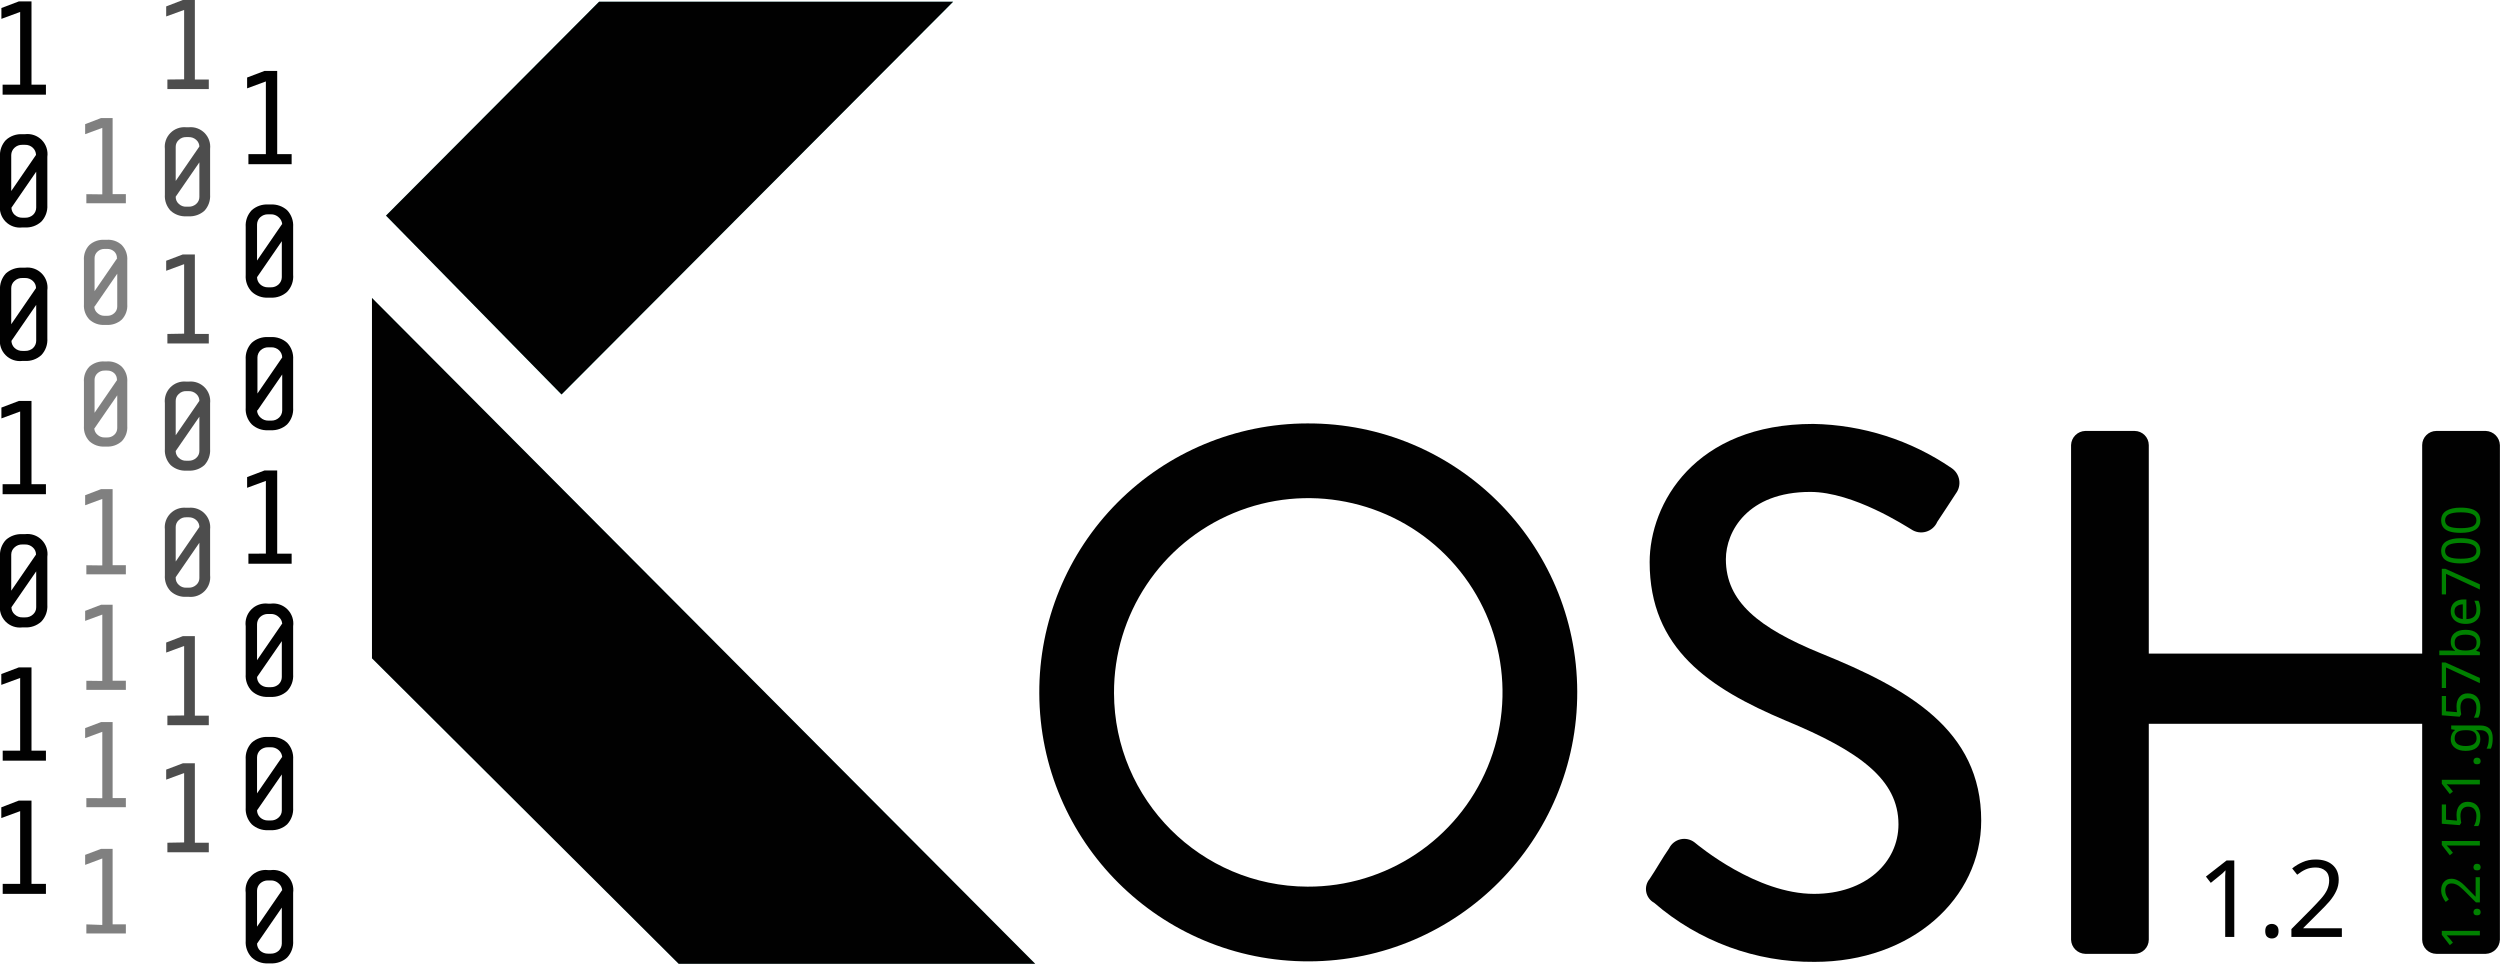
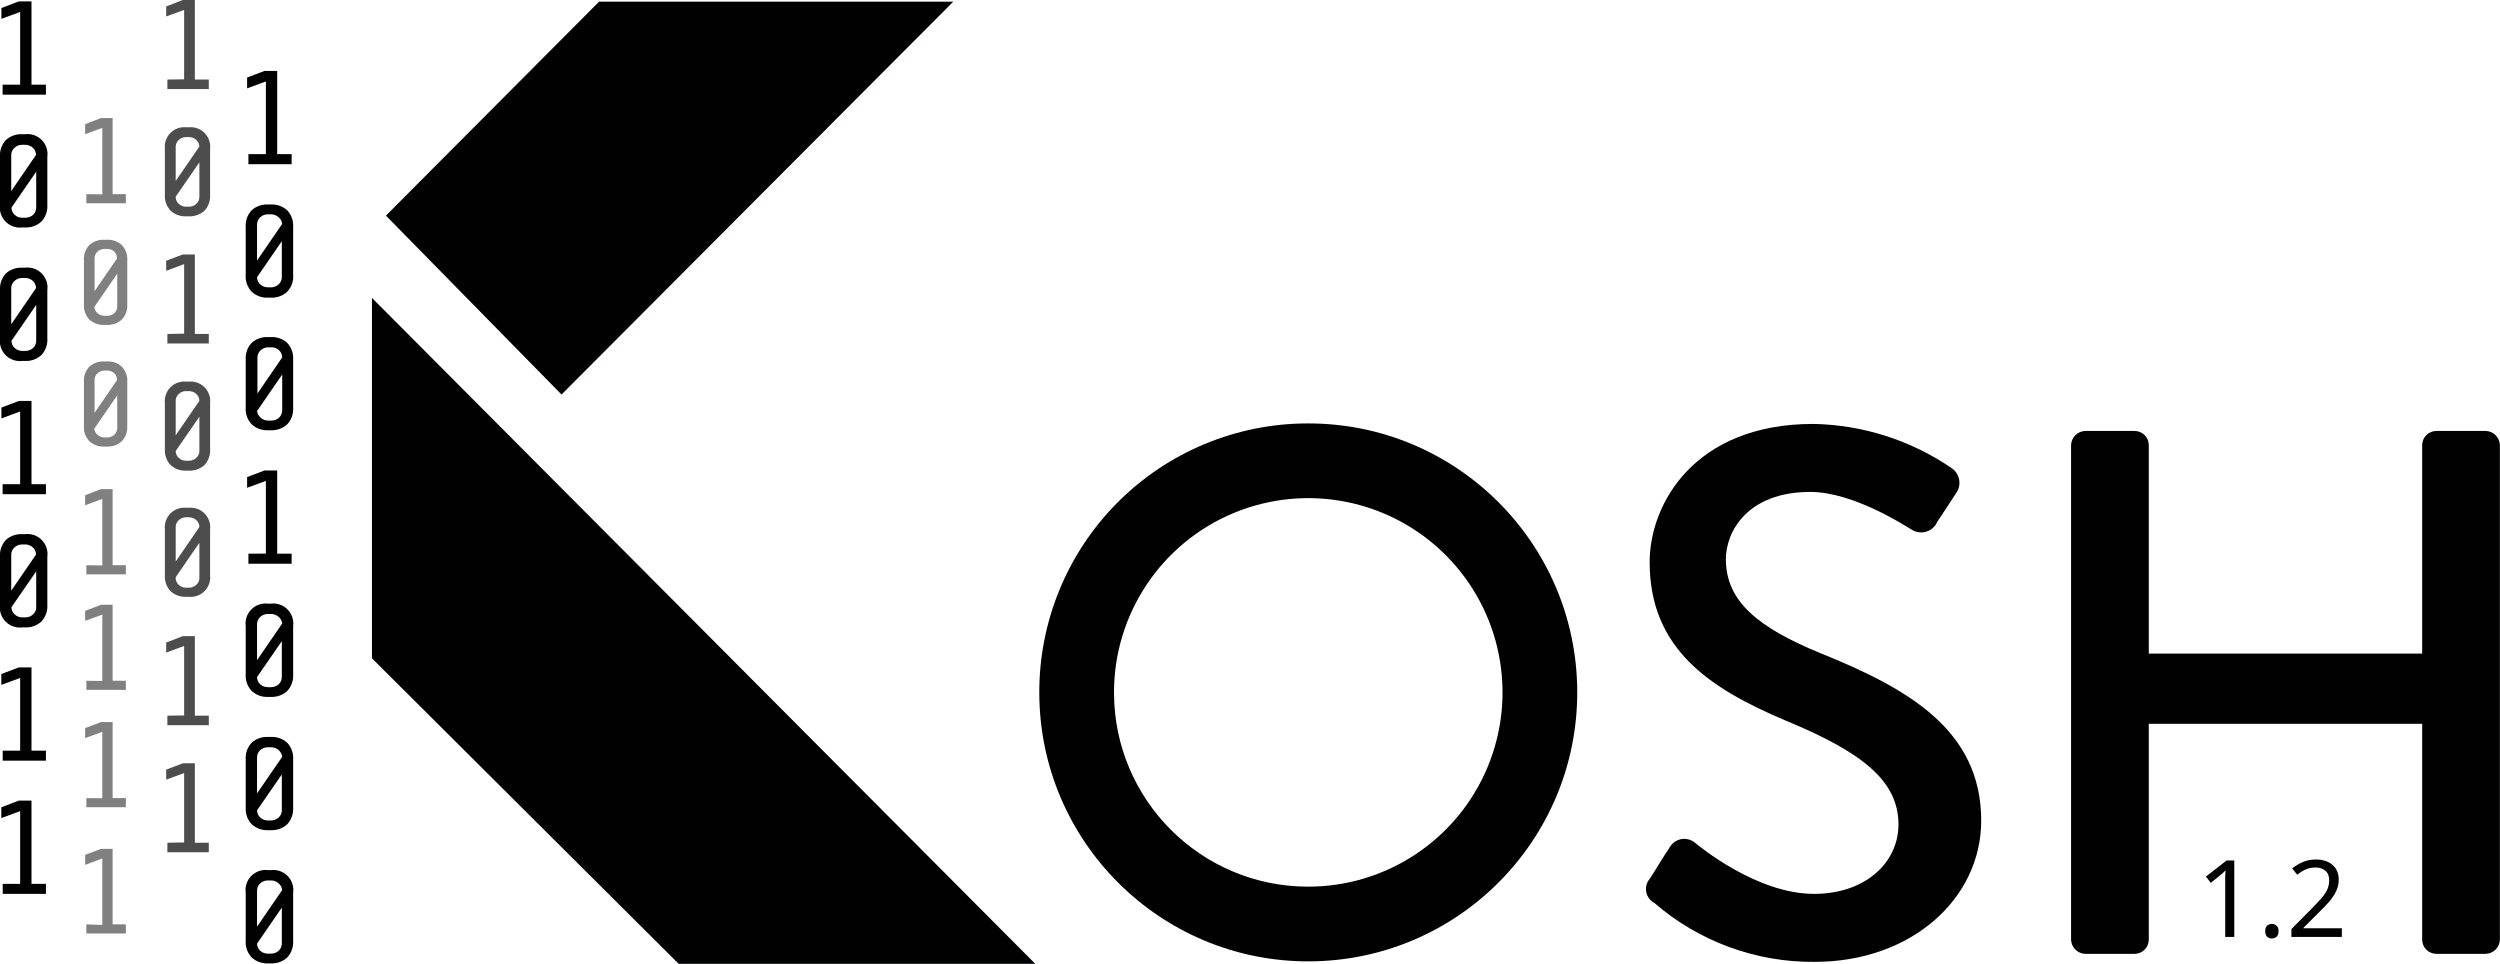
<svg xmlns="http://www.w3.org/2000/svg" viewBox="0 0 249.28 96.1" version="1.1" id="svg5833">
  <defs id="defs5750">
    <style id="style5748">.cls-1{isolation:isolate;}.cls-2,.cls-3,.cls-4,.cls-6{fill:#010101;}.cls-2,.cls-3,.cls-4,.cls-5{mix-blend-mode:multiply;}.cls-3{opacity:0.7;}.cls-4{opacity:0.5;}.cls-5{fill:#afdedc;}</style>
  </defs>
  <path class="cls-2" d="m 0.26,8.44 v 1 h 4.32 v -1 H 3.14 V 0.14 H 1.88 L 0.14,0.8 V 1.88 L 2.01,1.19 v 7.25 z" id="path5752" style="isolation:isolate;mix-blend-mode:multiply;fill:#010101" />
  <path class="cls-2" d="M 4.72,20.45 V 15.64 A 2,2 0 0 0 2.49,13.38 H 2.23 A 2.25,2.25 0 0 0 0.59,13.96 2.21,2.21 0 0 0 0,15.64 v 4.78 a 2,2 0 0 0 2.23,2.26 h 0.26 a 2.24,2.24 0 0 0 1.63,-0.58 2.21,2.21 0 0 0 0.6,-1.65 z m -1.13,-5 -2.47,3.6 v -3.6 a 1,1 0 0 1 0.32,-0.71 1.08,1.08 0 0 1 0.79,-0.3 h 0.26 a 1.09,1.09 0 0 1 0.79,0.3 1,1 0 0 1 0.31,0.68 z m -2.45,5.26 2.47,-3.59 v 3.59 A 1,1 0 0 1 3.3,21.42 1.13,1.13 0 0 1 2.51,21.71 H 2.25 A 1.11,1.11 0 0 1 1.46,21.42 1,1 0 0 1 1.14,20.71 Z" id="path5754" style="isolation:isolate;mix-blend-mode:multiply;fill:#010101" />
  <path class="cls-2" d="M 4.72,33.73 V 28.95 A 2,2 0 0 0 2.49,26.69 H 2.23 A 2.29,2.29 0 0 0 0.59,27.26 2.25,2.25 0 0 0 0,28.95 v 4.78 a 2,2 0 0 0 2.23,2.26 h 0.26 a 2.24,2.24 0 0 0 1.63,-0.58 2.21,2.21 0 0 0 0.6,-1.68 z m -1.13,-5 -2.47,3.6 v -3.6 a 0.94,0.94 0 0 1 0.32,-0.71 1.08,1.08 0 0 1 0.79,-0.3 h 0.26 a 1.09,1.09 0 0 1 0.79,0.3 0.93,0.93 0 0 1 0.31,0.68 z M 1.14,33.99 3.61,30.4 v 3.59 A 1,1 0 0 1 3.3,34.7 1.13,1.13 0 0 1 2.51,34.99 H 2.25 A 1.11,1.11 0 0 1 1.46,34.7 1,1 0 0 1 1.14,33.99 Z" id="path5756" style="isolation:isolate;mix-blend-mode:multiply;fill:#010101" />
  <path class="cls-2" d="m 0.26,48.28 v 1 h 4.32 v -1 H 3.14 v -8.3 H 1.88 l -1.74,0.66 v 1.08 l 1.87,-0.69 v 7.25 z" id="path5758" style="isolation:isolate;mix-blend-mode:multiply;fill:#010101" />
  <path class="cls-2" d="M 4.72,60.3 V 55.52 A 2,2 0 0 0 2.49,53.26 H 2.23 A 2.29,2.29 0 0 0 0.59,53.83 2.23,2.23 0 0 0 0,55.52 v 4.78 a 2,2 0 0 0 2.23,2.26 h 0.26 a 2.24,2.24 0 0 0 1.63,-0.58 2.21,2.21 0 0 0 0.6,-1.68 z m -1.13,-5 -2.47,3.6 v -3.6 a 0.94,0.94 0 0 1 0.32,-0.71 1.08,1.08 0 0 1 0.79,-0.3 h 0.26 a 1.09,1.09 0 0 1 0.79,0.3 0.93,0.93 0 0 1 0.31,0.68 z m -2.45,5.25 2.47,-3.58 v 3.58 A 0.93,0.93 0 0 1 3.3,61.26 1.09,1.09 0 0 1 2.51,61.56 H 2.25 A 1.08,1.08 0 0 1 1.46,61.26 0.94,0.94 0 0 1 1.14,60.55 Z" id="path5760" style="isolation:isolate;mix-blend-mode:multiply;fill:#010101" />
  <path class="cls-2" d="m 0.27,74.85 v 1 h 4.31 v -1 H 3.14 v -8.3 H 1.87 l -1.74,0.66 v 1.08 L 2.01,67.6 v 7.25 z" id="path5762" style="isolation:isolate;mix-blend-mode:multiply;fill:#010101" />
  <path class="cls-2" d="m 0.27,88.13 v 1 h 4.31 v -1 H 3.14 v -8.3 H 1.87 L 0.13,80.5 v 1.07 l 1.88,-0.69 v 7.25 z" id="path5764" style="isolation:isolate;mix-blend-mode:multiply;fill:#010101" />
  <path class="cls-2" d="m 24.77,15.37 v 1 h 4.31 v -1 h -1.44 v -8.3 h -1.26 l -1.74,0.66 v 1.08 l 1.87,-0.69 v 7.25 z" id="path5766" style="isolation:isolate;mix-blend-mode:multiply;fill:#010101" />
  <path class="cls-2" d="M 29.23,27.38 V 22.64 A 2.21,2.21 0 0 0 28.63,20.96 2.26,2.26 0 0 0 27,20.39 h -0.27 a 2.26,2.26 0 0 0 -1.63,0.57 2.21,2.21 0 0 0 -0.6,1.68 v 4.78 a 2.18,2.18 0 0 0 0.61,1.68 2.22,2.22 0 0 0 1.62,0.58 H 27 a 2.26,2.26 0 0 0 1.63,-0.58 2.21,2.21 0 0 0 0.6,-1.72 z m -1.13,-5 -2.47,3.6 v -3.6 a 1,1 0 0 1 0.31,-0.71 1.11,1.11 0 0 1 0.79,-0.3 H 27 a 1.09,1.09 0 0 1 0.79,0.3 1,1 0 0 1 0.35,0.68 z m -2.47,5.26 2.47,-3.59 v 3.59 a 1,1 0 0 1 -0.31,0.71 1.09,1.09 0 0 1 -0.79,0.3 h -0.27 a 1.11,1.11 0 0 1 -0.79,-0.3 1,1 0 0 1 -0.31,-0.71 z" id="path5768" style="isolation:isolate;mix-blend-mode:multiply;fill:#010101" />
  <path class="cls-2" d="M 29.23,40.64 V 35.86 A 2.21,2.21 0 0 0 28.63,34.18 2.26,2.26 0 0 0 27,33.61 h -0.27 a 2.26,2.26 0 0 0 -1.63,0.57 2.21,2.21 0 0 0 -0.6,1.68 v 4.78 a 2.18,2.18 0 0 0 0.61,1.68 2.22,2.22 0 0 0 1.62,0.58 H 27 a 2.26,2.26 0 0 0 1.63,-0.58 2.21,2.21 0 0 0 0.6,-1.68 z m -1.09,-5 -2.47,3.6 v -3.6 a 1,1 0 0 1 0.31,-0.71 1.11,1.11 0 0 1 0.79,-0.3 h 0.27 a 1.09,1.09 0 0 1 0.79,0.3 1,1 0 0 1 0.31,0.71 z m -2.47,5.29 2.47,-3.59 v 3.59 a 1,1 0 0 1 -0.31,0.71 1.09,1.09 0 0 1 -0.79,0.3 h -0.27 a 1.11,1.11 0 0 1 -0.79,-0.3 1,1 0 0 1 -0.35,-0.72 z" id="path5770" style="isolation:isolate;mix-blend-mode:multiply;fill:#010101" />
  <path class="cls-2" d="m 24.77,55.21 v 1 h 4.31 v -1 h -1.44 v -8.3 h -1.26 l -1.74,0.66 v 1.07 l 1.87,-0.69 v 7.25 z" id="path5772" style="isolation:isolate;mix-blend-mode:multiply;fill:#010101" />
  <path class="cls-2" d="M 29.23,67.23 V 62.45 A 2,2 0 0 0 27,60.19 h -0.27 a 2,2 0 0 0 -2.23,2.26 v 4.78 a 2.18,2.18 0 0 0 0.61,1.68 2.22,2.22 0 0 0 1.62,0.58 H 27 a 2.26,2.26 0 0 0 1.63,-0.58 2.21,2.21 0 0 0 0.6,-1.68 z m -1.13,-5 -2.47,3.6 v -3.6 a 1,1 0 0 1 0.31,-0.71 1.11,1.11 0 0 1 0.79,-0.3 H 27 a 1.09,1.09 0 0 1 0.79,0.3 0.93,0.93 0 0 1 0.35,0.68 z m -2.47,5.28 2.47,-3.58 v 3.58 A 1,1 0 0 1 27.79,68.23 1.13,1.13 0 0 1 27,68.52 h -0.27 a 1.15,1.15 0 0 1 -0.79,-0.29 1,1 0 0 1 -0.31,-0.75 z" id="path5774" style="isolation:isolate;mix-blend-mode:multiply;fill:#010101" />
  <path class="cls-2" d="M 29.23,80.52 V 75.74 A 2.22,2.22 0 0 0 28.63,74.05 2.26,2.26 0 0 0 27,73.48 h -0.27 a 2.26,2.26 0 0 0 -1.63,0.57 2.22,2.22 0 0 0 -0.6,1.69 v 4.78 a 2.21,2.21 0 0 0 0.61,1.68 2.26,2.26 0 0 0 1.62,0.58 H 27 a 2.3,2.3 0 0 0 1.63,-0.58 2.24,2.24 0 0 0 0.6,-1.68 z m -1.13,-5 -2.47,3.59 v -3.59 a 1,1 0 0 1 0.31,-0.72 1.15,1.15 0 0 1 0.79,-0.29 H 27 a 1.13,1.13 0 0 1 0.79,0.29 1,1 0 0 1 0.35,0.69 z m -2.47,5.28 2.47,-3.58 v 3.58 a 0.93,0.93 0 0 1 -0.31,0.71 1.09,1.09 0 0 1 -0.79,0.3 h -0.27 a 1.11,1.11 0 0 1 -0.79,-0.3 1,1 0 0 1 -0.31,-0.74 z" id="path5776" style="isolation:isolate;mix-blend-mode:multiply;fill:#010101" />
  <path class="cls-2" d="M 29.23,93.8 V 89.02 A 2,2 0 0 0 27,86.76 h -0.27 a 2,2 0 0 0 -2.23,2.26 v 4.78 a 2.18,2.18 0 0 0 0.61,1.68 2.22,2.22 0 0 0 1.62,0.58 H 27 a 2.26,2.26 0 0 0 1.63,-0.58 2.21,2.21 0 0 0 0.6,-1.68 z m -1.13,-5 -2.47,3.6 v -3.6 a 1,1 0 0 1 0.31,-0.71 1.11,1.11 0 0 1 0.79,-0.3 H 27 a 1.09,1.09 0 0 1 0.79,0.3 1,1 0 0 1 0.35,0.68 z m -2.47,5.29 2.47,-3.59 v 3.59 A 1,1 0 0 1 27.79,94.8 1.13,1.13 0 0 1 27,95.09 H 26.73 A 1.15,1.15 0 0 1 25.94,94.8 1,1 0 0 1 25.63,94.06 Z" id="path5778" style="isolation:isolate;mix-blend-mode:multiply;fill:#010101" />
  <path class="cls-3" d="m 16.69,7.93 v 0.95 h 4.13 V 7.93 H 19.43 V 0 h -1.2 l -1.66,0.64 v 1 l 1.79,-0.65 v 6.92 z" id="path5780" style="opacity:0.7;isolation:isolate;mix-blend-mode:multiply;fill:#010101" />
  <path class="cls-3" d="m 20.95,19.41 v -4.56 a 1.95,1.95 0 0 0 -2.13,-2.16 h -0.25 a 1.95,1.95 0 0 0 -2.13,2.16 v 4.56 a 2.12,2.12 0 0 0 0.58,1.61 2.17,2.17 0 0 0 1.55,0.55 h 0.25 a 2.2,2.2 0 0 0 1.56,-0.55 2.15,2.15 0 0 0 0.57,-1.61 z m -1.07,-4.8 -2.36,3.43 v -3.4 a 0.9,0.9 0 0 1 0.3,-0.68 1,1 0 0 1 0.75,-0.29 h 0.25 a 1.06,1.06 0 0 1 0.76,0.29 0.9,0.9 0 0 1 0.3,0.68 z m -2.36,5 2.36,-3.42 v 3.45 a 0.9,0.9 0 0 1 -0.3,0.68 1.06,1.06 0 0 1 -0.76,0.29 h -0.25 a 1,1 0 0 1 -0.75,-0.29 0.9,0.9 0 0 1 -0.3,-0.68 z" id="path5782" style="opacity:0.7;isolation:isolate;mix-blend-mode:multiply;fill:#010101" />
  <path class="cls-3" d="m 16.69,33.3 v 0.95 h 4.13 V 33.3 h -1.39 v -7.93 h -1.2 L 16.57,26 v 1 l 1.79,-0.66 v 6.93 z" id="path5784" style="opacity:0.7;isolation:isolate;mix-blend-mode:multiply;fill:#010101" />
  <path class="cls-3" d="m 20.95,44.77 v -4.56 a 1.95,1.95 0 0 0 -2.13,-2.16 h -0.25 a 1.95,1.95 0 0 0 -2.13,2.16 v 4.56 a 2.12,2.12 0 0 0 0.58,1.61 2.17,2.17 0 0 0 1.55,0.55 h 0.25 a 2.2,2.2 0 0 0 1.56,-0.55 2.15,2.15 0 0 0 0.57,-1.61 z m -1.07,-4.8 -2.36,3.43 v -3.43 a 0.9,0.9 0 0 1 0.3,-0.68 1,1 0 0 1 0.75,-0.29 h 0.25 a 1.06,1.06 0 0 1 0.76,0.29 0.9,0.9 0 0 1 0.3,0.68 z m -2.36,5 2.36,-3.42 v 3.42 a 0.9,0.9 0 0 1 -0.3,0.68 1.06,1.06 0 0 1 -0.76,0.29 h -0.25 a 1,1 0 0 1 -0.75,-0.29 0.9,0.9 0 0 1 -0.3,-0.64 z" id="path5786" style="opacity:0.7;isolation:isolate;mix-blend-mode:multiply;fill:#010101" />
  <path class="cls-3" d="m 16.69,71.36 v 0.95 h 4.13 v -0.95 h -1.39 v -7.93 h -1.2 l -1.66,0.64 v 1 l 1.79,-0.66 v 6.93 z" id="path5788" style="opacity:0.7;isolation:isolate;mix-blend-mode:multiply;fill:#010101" />
  <path class="cls-3" d="m 20.95,57.35 v -4.56 a 1.95,1.95 0 0 0 -2.13,-2.16 h -0.25 a 1.95,1.95 0 0 0 -2.13,2.16 v 4.56 a 2.1,2.1 0 0 0 0.58,1.61 2.13,2.13 0 0 0 1.55,0.55 h 0.25 a 1.95,1.95 0 0 0 2.13,-2.16 z m -1.07,-4.8 -2.36,3.44 v -3.44 a 0.91,0.91 0 0 1 0.3,-0.68 1,1 0 0 1 0.75,-0.29 h 0.25 a 1.06,1.06 0 0 1 0.76,0.29 0.91,0.91 0 0 1 0.3,0.68 z m -2.36,5 2.36,-3.43 v 3.52 a 0.89,0.89 0 0 1 -0.3,0.67 1.06,1.06 0 0 1 -0.76,0.29 h -0.25 a 1,1 0 0 1 -0.75,-0.29 0.89,0.89 0 0 1 -0.3,-0.67 z" id="path5790" style="opacity:0.7;isolation:isolate;mix-blend-mode:multiply;fill:#010101" />
  <path class="cls-3" d="m 16.69,84.03 v 0.95 h 4.13 v -0.95 h -1.39 v -7.92 h -1.2 l -1.66,0.63 v 1 l 1.79,-0.66 V 84 Z" id="path5792" style="opacity:0.7;isolation:isolate;mix-blend-mode:multiply;fill:#010101" />
  <path class="cls-4" d="m 8.61,19.36 v 0.91 h 3.94 v -0.91 h -1.32 v -7.59 h -1.15 l -1.59,0.61 v 1 l 1.71,-0.63 v 6.63 z" id="path5794" style="opacity:0.5;isolation:isolate;mix-blend-mode:multiply;fill:#010101" />
  <path class="cls-4" d="m 12.69,30.34 v -4.37 a 2,2 0 0 0 -0.55,-1.54 2,2 0 0 0 -1.49,-0.52 h -0.24 a 2.09,2.09 0 0 0 -1.5,0.52 2,2 0 0 0 -0.54,1.54 v 4.37 a 2,2 0 0 0 0.55,1.53 2.07,2.07 0 0 0 1.49,0.53 h 0.24 a 2.09,2.09 0 0 0 1.49,-0.53 2,2 0 0 0 0.55,-1.53 z m -1,-4.6 -2.26,3.29 v -3.29 a 0.87,0.87 0 0 1 0.29,-0.65 1,1 0 0 1 0.72,-0.27 h 0.24 a 1,1 0 0 1 0.72,0.27 0.87,0.87 0 0 1 0.26,0.65 z m -2.26,4.83 2.26,-3.28 v 3.28 a 0.87,0.87 0 0 1 -0.29,0.65 1,1 0 0 1 -0.72,0.27 H 10.44 A 1,1 0 0 1 9.72,31.22 0.87,0.87 0 0 1 9.4,30.57 Z" id="path5796" style="opacity:0.5;isolation:isolate;mix-blend-mode:multiply;fill:#010101" />
  <path class="cls-4" d="m 8.61,67.88 v 0.91 h 3.94 V 67.88 H 11.23 V 60.3 h -1.15 l -1.59,0.61 v 1 l 1.71,-0.63 v 6.62 z" id="path5798" style="opacity:0.5;isolation:isolate;mix-blend-mode:multiply;fill:#010101" />
  <path class="cls-4" d="m 8.61,92.17 v 0.91 h 3.94 v -0.91 h -1.32 v -7.53 h -1.15 l -1.59,0.6 v 1 L 10.2,85.6 v 6.63 z" id="path5800" style="opacity:0.5;isolation:isolate;mix-blend-mode:multiply;fill:#010101" />
  <path class="cls-4" d="m 8.61,56.36 v 0.91 h 3.94 v -0.91 h -1.32 v -7.59 h -1.15 l -1.59,0.61 v 1 l 1.71,-0.63 v 6.63 z" id="path5802" style="opacity:0.5;isolation:isolate;mix-blend-mode:multiply;fill:#010101" />
  <path class="cls-4" d="M 12.69,42.47 V 38.1 a 2,2 0 0 0 -0.55,-1.54 2,2 0 0 0 -1.49,-0.52 h -0.24 a 2.09,2.09 0 0 0 -1.5,0.52 2,2 0 0 0 -0.54,1.54 v 4.37 a 2,2 0 0 0 0.55,1.53 2.07,2.07 0 0 0 1.49,0.53 h 0.24 A 2.09,2.09 0 0 0 12.14,44 2,2 0 0 0 12.69,42.47 Z m -1,-4.6 -2.26,3.29 v -3.29 a 0.87,0.87 0 0 1 0.29,-0.65 1,1 0 0 1 0.72,-0.27 h 0.24 a 1,1 0 0 1 0.72,0.27 0.87,0.87 0 0 1 0.26,0.65 z m -2.26,4.83 2.26,-3.28 v 3.28 a 0.89,0.89 0 0 1 -0.29,0.65 1,1 0 0 1 -0.72,0.27 H 10.44 A 1,1 0 0 1 9.72,43.35 0.89,0.89 0 0 1 9.4,42.7 Z" id="path5804" style="opacity:0.5;isolation:isolate;mix-blend-mode:multiply;fill:#010101" />
  <path class="cls-4" d="m 8.61,79.58 v 0.91 h 3.94 V 79.58 H 11.23 V 72 h -1.15 l -1.59,0.6 v 1 l 1.71,-0.63 v 6.62 z" id="path5806" style="opacity:0.5;isolation:isolate;mix-blend-mode:multiply;fill:#010101" />
  <polygon class="cls-5" points="37.09,29.71 37.09,65.64 67.67,96.1 103.22,96.1 " id="polygon5808" style="isolation:isolate;mix-blend-mode:multiply;fill:#afdedc" />
  <polygon class="cls-5" points="55.99,39.33 95.04,0.17 59.74,0.17 38.49,21.5 " id="polygon5810" style="isolation:isolate;mix-blend-mode:multiply;fill:#afdedc" />
  <polygon class="cls-5" points="55.99,39.33 95.04,0.17 59.74,0.17 38.49,21.5 " id="polygon5812" style="isolation:isolate;mix-blend-mode:multiply;fill:#afdedc" />
  <polygon class="cls-6" points="55.99,39.33 95.04,0.17 59.74,0.17 38.49,21.5 " id="polygon5814" style="isolation:isolate;fill:#010101" />
  <polygon class="cls-6" points="37.09,29.71 37.09,65.64 67.67,96.1 103.22,96.1 " id="polygon5816" style="isolation:isolate;fill:#010101" />
  <path class="cls-6" d="m 130.37,42.22 a 26.82,26.82 0 1 1 -26.74,26.9 26.78,26.78 0 0 1 26.74,-26.9 z m 0,46.19 a 19.37,19.37 0 1 0 -19.29,-19.29 19.36,19.36 0 0 0 19.29,19.29 z" id="path5818" style="isolation:isolate;fill:#010101" />
  <path class="cls-6" d="m 164.49,87.64 c 0.67,-1 1.27,-2.09 1.94,-3.05 a 1.68,1.68 0 0 1 2.53,-0.6 c 0.45,0.37 6.19,5.14 11.92,5.14 5.14,0 8.42,-3.13 8.42,-6.93 0,-4.47 -3.88,-7.3 -11.25,-10.35 -7.6,-3.21 -13.56,-7.15 -13.56,-15.8 0,-5.81 4.47,-13.78 16.32,-13.78 a 25.25,25.25 0 0 1 13.78,4.4 1.77,1.77 0 0 1 0.44,2.53 c -0.59,0.9 -1.26,1.94 -1.86,2.83 a 1.75,1.75 0 0 1 -2.6,0.75 c -0.53,-0.3 -5.74,-3.73 -10.06,-3.73 -6.26,0 -8.42,3.95 -8.42,6.71 0,4.24 3.28,6.85 9.46,9.38 8.64,3.5 16,7.6 16,16.69 0,7.75 -6.93,14.08 -16.61,14.08 a 24.11,24.11 0 0 1 -16,-5.89 1.56,1.56 0 0 1 -0.45,-2.38 z" id="path5820" style="isolation:isolate;fill:#010101" />
  <path class="cls-6" d="m 206.51,44.38 a 1.46,1.46 0 0 1 1.42,-1.41 h 4.91 a 1.42,1.42 0 0 1 1.42,1.41 v 20.79 h 27.26 V 44.38 a 1.42,1.42 0 0 1 1.42,-1.41 h 4.92 a 1.46,1.46 0 0 1 1.41,1.41 V 93.7 a 1.46,1.46 0 0 1 -1.41,1.41 h -4.92 A 1.42,1.42 0 0 1 241.52,93.7 V 72.17 H 214.26 V 93.7 a 1.42,1.42 0 0 1 -1.42,1.41 h -4.91 a 1.46,1.46 0 0 1 -1.42,-1.41 z" id="path5822" style="isolation:isolate;fill:#010101" />
  <text xml:space="preserve" style="font-style:normal;font-weight:normal;font-size:40px;line-height:1.25;font-family:sans-serif;letter-spacing:0px;word-spacing:0px;fill:#010101;fill-opacity:1;stroke:none;" x="219.004" y="93.422" id="text4318">
    <tspan id="tspan4316" x="219.004" y="93.422" style="font-style:normal;font-variant:normal;font-weight:normal;font-stretch:normal;font-size:10.667px;font-family:sans-serif;-inkscape-font-specification:'sans-serif, Normal';font-variant-ligatures:normal;font-variant-caps:normal;font-variant-numeric:normal;font-feature-settings:normal;text-align:start;writing-mode:lr-tb;text-anchor:start;fill:#010101;fill-opacity:1;">1.2</tspan>
  </text>
  <text xml:space="preserve" style="font-style:normal;font-weight:normal;font-size:40px;line-height:1.25;font-family:sans-serif;letter-spacing:0px;word-spacing:0px;fill:#000000;fill-opacity:1;stroke:none" x="-94.71" y="247.271" id="text4402" transform="rotate(-90)">
-     <tspan id="tspan4400" x="-94.71" y="247.271" style="font-style:normal;font-variant:normal;font-weight:normal;font-stretch:normal;font-size:5.333px;font-family:sans-serif;-inkscape-font-specification:'sans-serif, Normal';font-variant-ligatures:normal;font-variant-caps:normal;font-variant-numeric:normal;font-feature-settings:normal;text-align:start;writing-mode:lr-tb;text-anchor:start;fill:#008000">1.2.151.g57be700 </tspan>
+     <tspan id="tspan4400" x="-94.71" y="247.271" style="font-style:normal;font-variant:normal;font-weight:normal;font-stretch:normal;font-size:5.333px;font-family:sans-serif;-inkscape-font-specification:'sans-serif, Normal';font-variant-ligatures:normal;font-variant-caps:normal;font-variant-numeric:normal;font-feature-settings:normal;text-align:start;writing-mode:lr-tb;text-anchor:start;fill:#008000" />
  </text>
</svg>
